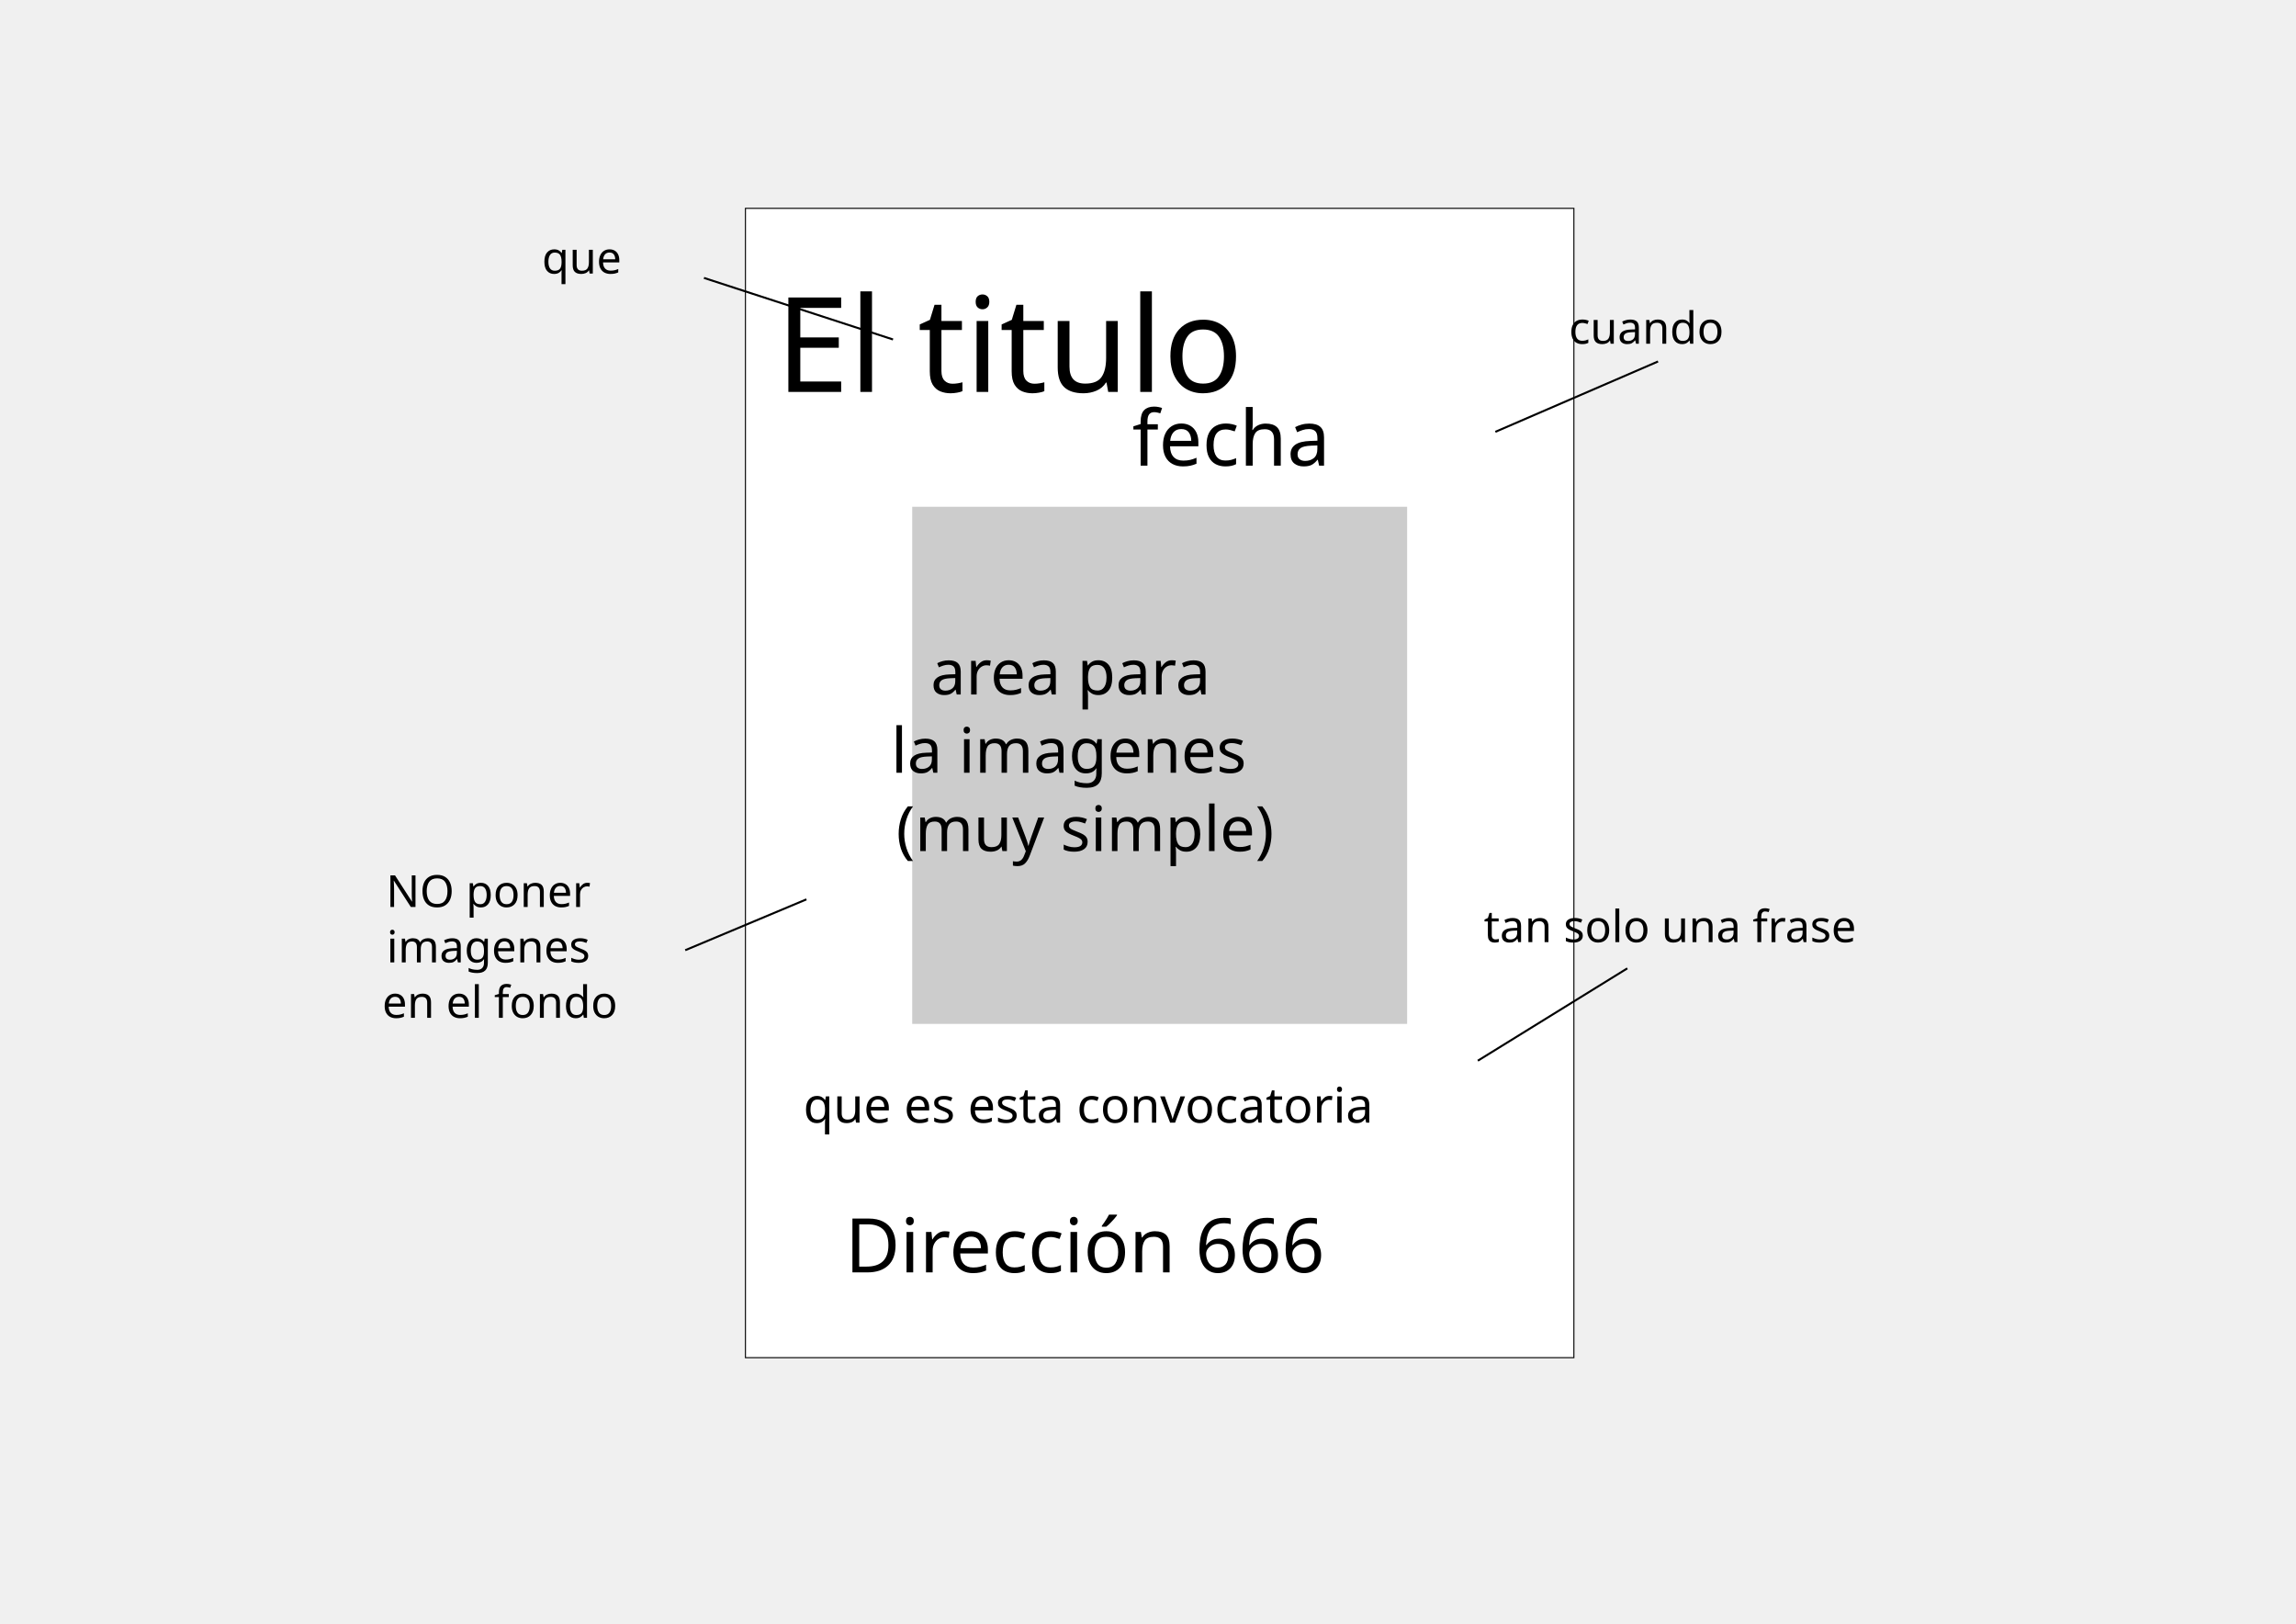
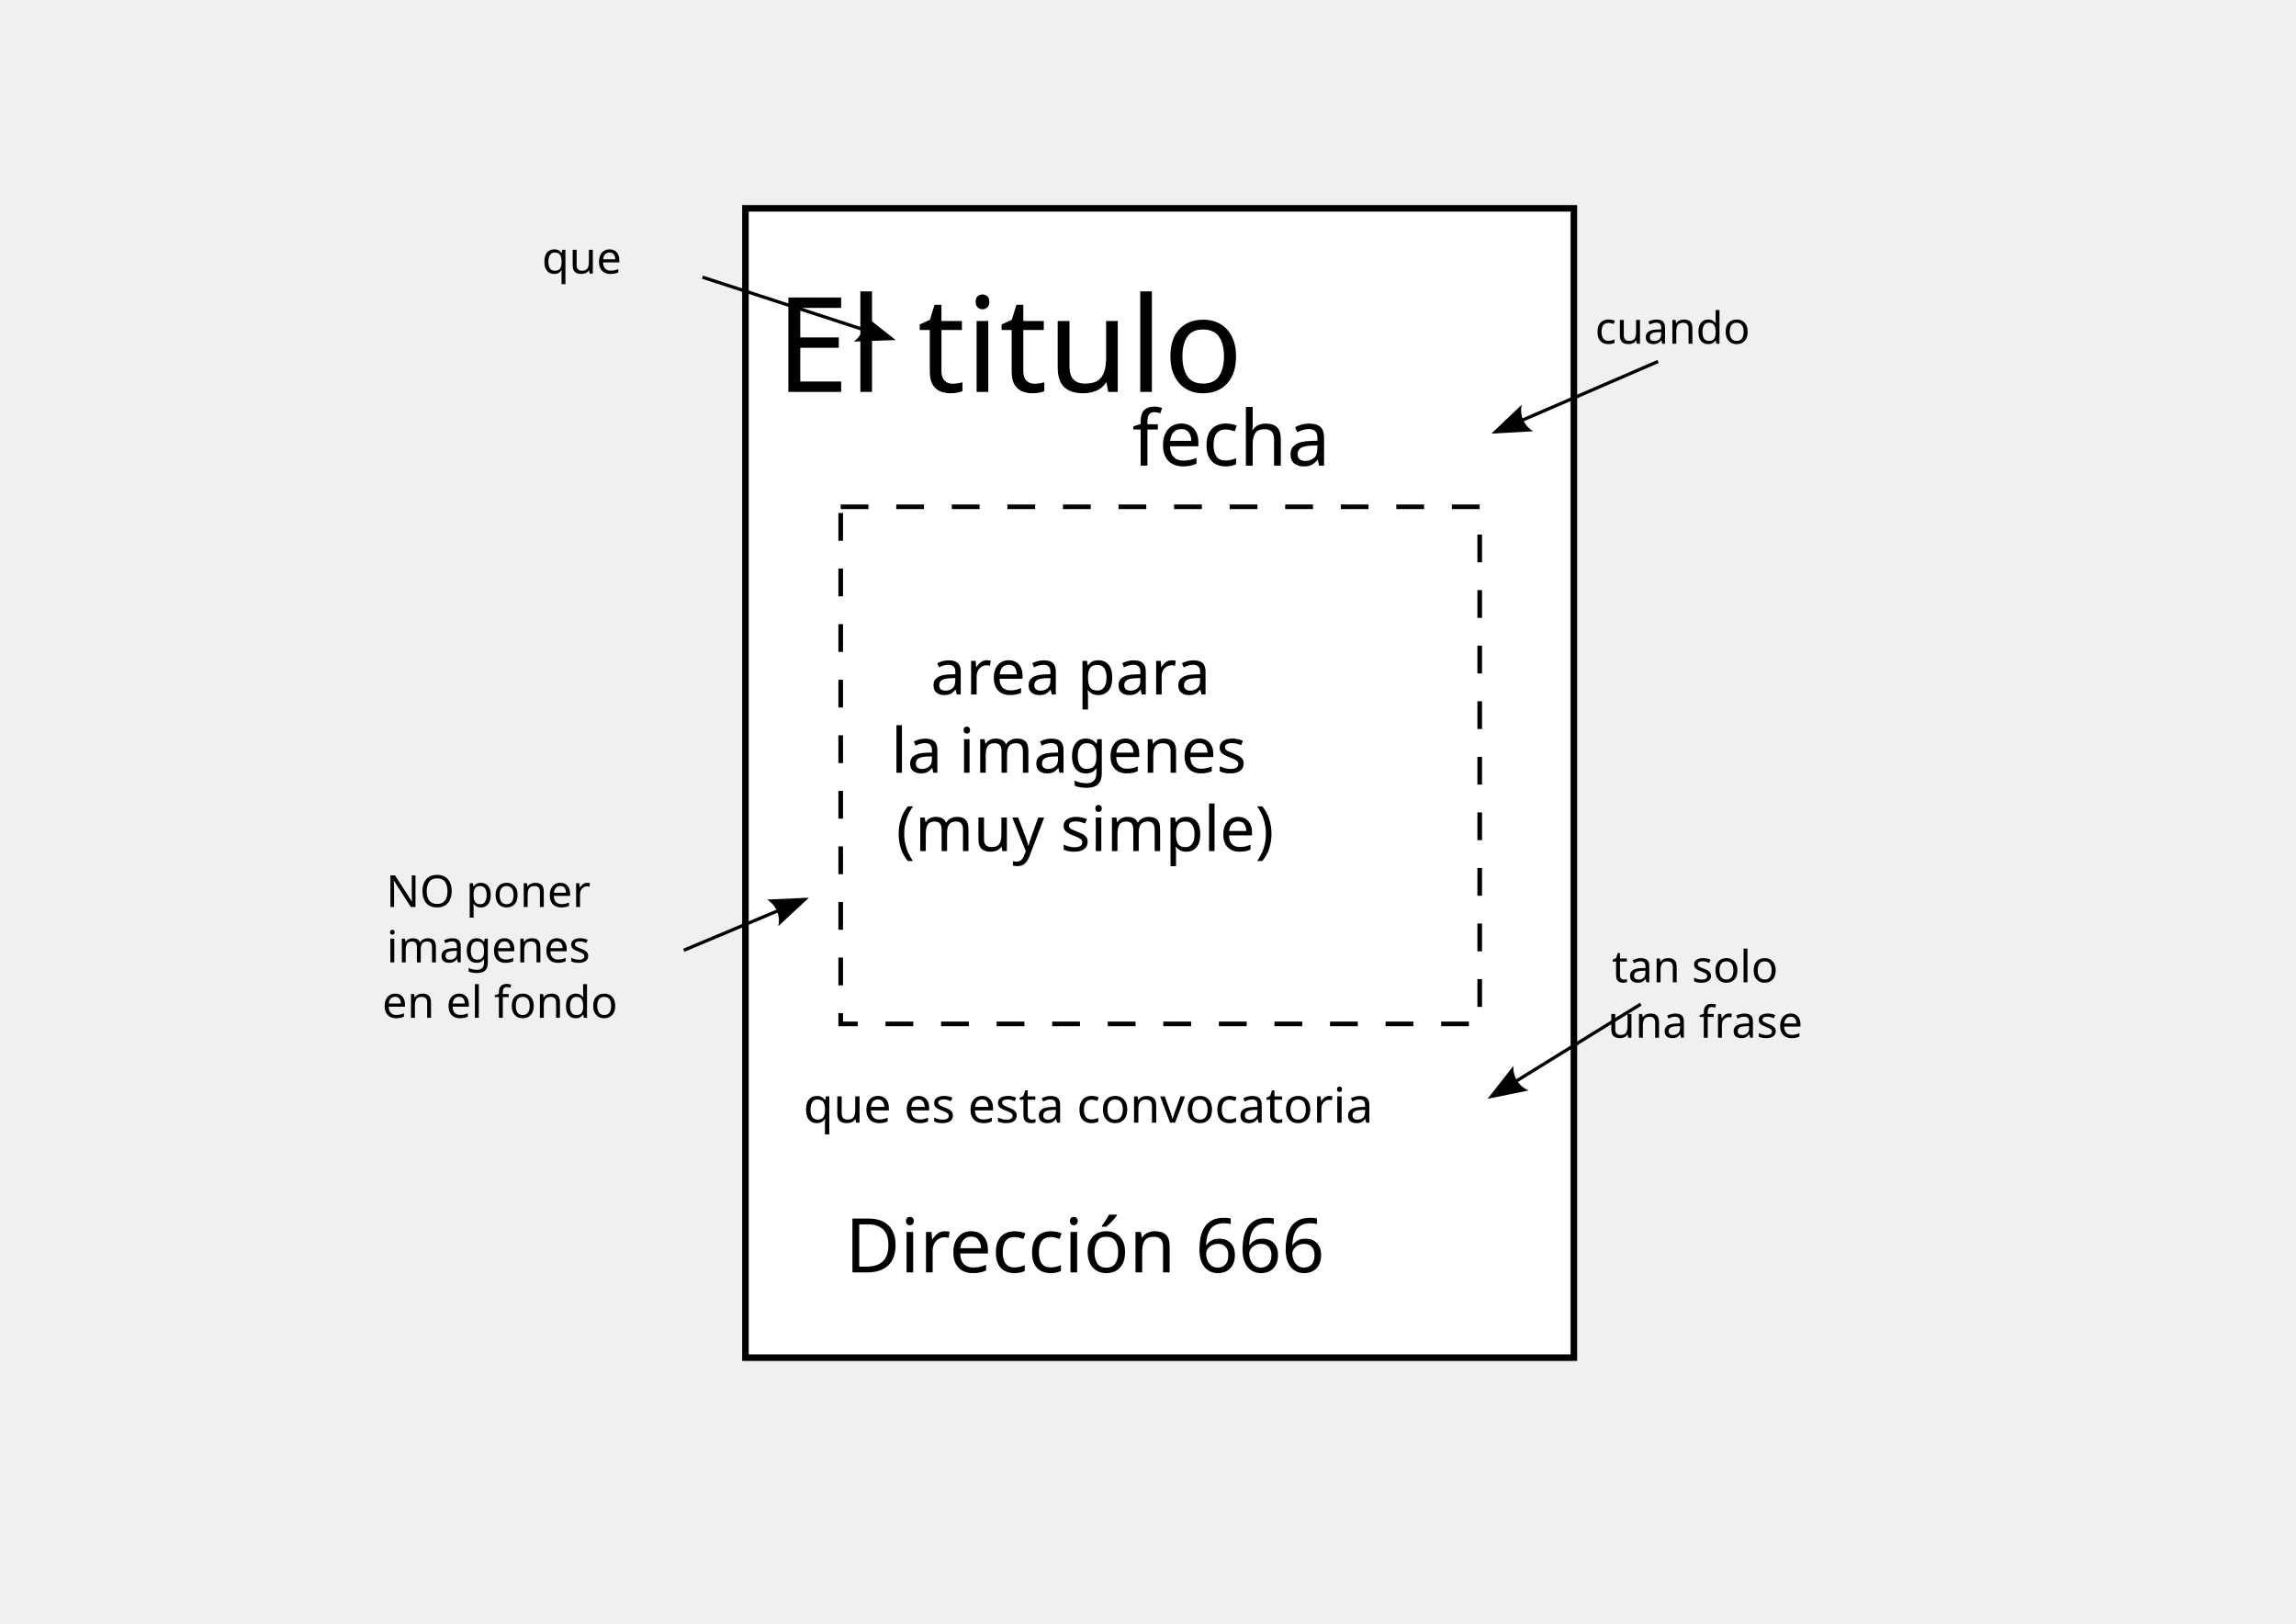
<svg xmlns="http://www.w3.org/2000/svg" width="1052.362" height="744.094" id="svg2" version="1.1">
-   <defs id="defs4" />
+   <defs id="defs4">
+     <marker orient="auto" refY="0.0" refX="0.0" id="Arrow2Lstart" style="overflow:visible">
+       <path id="path3803" style="font-size:12.0;fill-rule:evenodd;stroke-width:0.625;stroke-linejoin:round" d="M 8.719,4.034 L -2.207,0.016 L 8.719,-4.002 C 6.973,-1.63 6.983,1.616 8.719,4.034 z " transform="scale(1.1) translate(1,0)" />
+     </marker>
+   </defs>
  <g id="layer1" transform="translate(0,-308.2677)">
    <g id="g3005" transform="matrix(0.7521351,0,0,0.7521351,242.6446,280.1479)">
      <g id="g3093" transform="translate(0,-10.63639)">
-         <rect style="color:#000000;fill:#ffffff;fill-opacity:1;fill-rule:nonzero;stroke:#000000;stroke-width:0.646;marker:none;visibility:visible;display:inline;overflow:visible;enable-background:accumulate" id="rect3003" width="504.848" height="700.271" x="131.659" y="174.962" />
+         <rect style="color:#000000;fill:#ffffff;fill-opacity:1;fill-rule:nonzero;stroke:#000000;stroke-width:3.989;marker:none;visibility:visible;display:inline;overflow:visible;enable-background:accumulate;stroke-miterlimit:4;stroke-dasharray:none" id="rect3003" width="504.848" height="700.271" x="131.659" y="174.962" />
        <text xml:space="preserve" style="font-size:80.608px;font-style:normal;font-variant:normal;font-weight:normal;font-stretch:normal;text-align:center;line-height:125%;letter-spacing:0px;word-spacing:0px;writing-mode:lr-tb;text-anchor:middle;fill:#000000;fill-opacity:1;stroke:none;font-family:Sans;-inkscape-font-specification:Sans" x="386.796" y="286.825" id="text2985">
          <tspan id="tspan2987" x="386.796" y="286.825">El titulo</tspan>
        </text>
-         <rect style="color:#000000;fill:#cccccc;fill-opacity:1;fill-rule:nonzero;stroke:none;stroke-width:0.689;marker:none;visibility:visible;display:inline;overflow:visible;enable-background:accumulate;stroke-miterlimit:4;stroke-dasharray:none" id="rect2989" width="301.603" height="315.066" x="233.281" y="356.803" />
+         <rect style="color:#000000;fill:none;stroke:#000000;stroke-width:2.822;stroke-miterlimit:4;stroke-opacity:1;stroke-dasharray:16.93, 16.93;stroke-dashoffset:0;marker:none;visibility:visible;display:inline;overflow:visible;enable-background:accumulate" id="rect2989" width="389.415" height="315.066" x="189.704" y="356.803" />
        <text xml:space="preserve" style="font-size:47.022px;font-style:normal;font-variant:normal;font-weight:normal;font-stretch:normal;text-align:center;line-height:125%;letter-spacing:0px;word-spacing:0px;writing-mode:lr-tb;text-anchor:middle;fill:#000000;fill-opacity:1;stroke:none;font-family:Sans;-inkscape-font-specification:Sans" x="482.733" y="331.733" id="text2991">
          <tspan id="tspan2993" x="482.733" y="331.733">fecha</tspan>
        </text>
        <text xml:space="preserve" style="font-size:41.773px;font-style:normal;font-variant:normal;font-weight:normal;font-stretch:normal;text-align:center;line-height:125%;letter-spacing:0px;word-spacing:0px;writing-mode:lr-tb;text-anchor:middle;fill:#000000;fill-opacity:1;stroke:none;font-family:Sans;-inkscape-font-specification:Sans" x="389.47" y="732.056" id="text2995">
          <tspan id="tspan2997" x="389.47" y="732.056" style="font-size:29.838px;font-style:normal;font-variant:normal;font-weight:normal;font-stretch:normal;font-family:Sans;-inkscape-font-specification:Sans">que es esta convocatoria</tspan>
        </text>
        <text xml:space="preserve" style="font-size:45.93px;font-style:normal;font-variant:normal;font-weight:normal;font-stretch:normal;text-align:center;line-height:125%;letter-spacing:0px;word-spacing:0px;writing-mode:lr-tb;text-anchor:middle;fill:#000000;fill-opacity:1;stroke:none;font-family:Sans;-inkscape-font-specification:Sans" x="392.244" y="823.282" id="text2999">
          <tspan id="tspan3001" x="392.244" y="823.282">Dirección 666</tspan>
        </text>
-         <path id="path3017" d="M 577.974,694.305 669.077,638.035" style="fill:none;stroke:#000000;stroke-width:1.228px;stroke-linecap:butt;stroke-linejoin:miter;stroke-opacity:1" />
-         <path id="path3021" d="m 106.383,217.355 115.218,37.513" style="fill:none;stroke:#000000;stroke-width:1.228px;stroke-linecap:butt;stroke-linejoin:miter;stroke-opacity:1" />
-         <path id="path3023" d="m 588.651,311.137 99.141,-42.872" style="fill:none;stroke:#000000;stroke-width:1.228px;stroke-linecap:butt;stroke-linejoin:miter;stroke-opacity:1" />
+         <path id="path3017" d="m 586.15,716.107 91.103,-56.269" style="fill:none;stroke:#000000;stroke-width:1.994;stroke-linecap:butt;stroke-linejoin:miter;stroke-miterlimit:4;stroke-opacity:1;stroke-dasharray:none;marker-start:url(#Arrow2Lstart)" />
+         <path id="path3021" d="M 220.672,254.406 105.454,216.893" style="fill:none;stroke:#000000;stroke-width:1.994;stroke-linecap:butt;stroke-linejoin:miter;stroke-opacity:1;marker-start:url(#Arrow2Lstart);stroke-miterlimit:4;stroke-dasharray:none" />
+         <path id="path3023" d="m 588.651,311.137 99.141,-42.872" style="fill:none;stroke:#000000;stroke-width:1.994;stroke-linecap:butt;stroke-linejoin:miter;stroke-opacity:1;marker-start:url(#Arrow2Lstart);stroke-miterlimit:4;stroke-dasharray:none" />
        <text id="text3027" y="214.675" x="63.511" style="font-size:27.005px;font-style:normal;font-variant:normal;font-weight:normal;font-stretch:normal;text-align:center;line-height:125%;letter-spacing:0px;word-spacing:0px;writing-mode:lr-tb;text-anchor:middle;fill:#000000;fill-opacity:1;stroke:none;font-family:Sans;-inkscape-font-specification:Sans" xml:space="preserve">
          <tspan y="214.675" x="63.511" id="tspan3029">que</tspan>
        </text>
-         <text id="text3031" y="257.435" x="712.291" style="font-size:27.005px;font-style:normal;font-variant:normal;font-weight:normal;font-stretch:normal;text-align:center;line-height:125%;letter-spacing:0px;word-spacing:0px;writing-mode:lr-tb;text-anchor:middle;fill:#000000;fill-opacity:1;stroke:none;font-family:Sans;-inkscape-font-specification:Sans" xml:space="preserve">
-           <tspan y="257.435" x="712.291" id="tspan3033">cuando</tspan>
+         <text id="text3031" y="257.435" x="728.246" style="font-size:27.005px;font-style:normal;font-variant:normal;font-weight:normal;font-stretch:normal;text-align:center;line-height:125%;letter-spacing:0px;word-spacing:0px;writing-mode:lr-tb;text-anchor:middle;fill:#000000;fill-opacity:1;stroke:none;font-family:Sans;-inkscape-font-specification:Sans" xml:space="preserve">
+           <tspan y="257.435" x="728.246" id="tspan3033">cuando</tspan>
        </text>
-         <text id="text3035" y="622.071" x="726.696" style="font-size:27.005px;font-style:normal;font-variant:normal;font-weight:normal;font-stretch:normal;text-align:center;line-height:125%;letter-spacing:0px;word-spacing:0px;writing-mode:lr-tb;text-anchor:middle;fill:#000000;fill-opacity:1;stroke:none;font-family:Sans;-inkscape-font-specification:Sans" xml:space="preserve">
-           <tspan y="622.071" x="726.696" id="tspan3037">tan solo una frase</tspan>
+         <text id="text3035" y="646.532" x="748.167" style="font-size:27.005px;font-style:normal;font-variant:normal;font-weight:normal;font-stretch:normal;text-align:center;line-height:125%;letter-spacing:0px;word-spacing:0px;writing-mode:lr-tb;text-anchor:middle;fill:#000000;fill-opacity:1;stroke:none;font-family:Sans;-inkscape-font-specification:Sans" xml:space="preserve">
+           <tspan y="646.532" x="752.466" id="tspan3037">tan solo </tspan>
+           <tspan y="680.289" x="748.167" id="tspan3780">una frase</tspan>
        </text>
        <text id="text3043" y="471.154" x="383.289" style="font-size:38.172px;font-style:normal;font-variant:normal;font-weight:normal;font-stretch:normal;text-align:center;line-height:125%;letter-spacing:0px;word-spacing:0px;writing-mode:lr-tb;text-anchor:middle;fill:#000000;fill-opacity:1;stroke:none;font-family:Sans;-inkscape-font-specification:Sans" xml:space="preserve">
          <tspan y="471.154" x="389.365" id="tspan3045">area para </tspan>
          <tspan y="518.869" x="383.289" id="tspan3899">la imagenes</tspan>
          <tspan id="tspan3072" y="566.585" x="383.289">(muy simple)</tspan>
        </text>
        <text id="text3047" y="600.65" x="13.631" style="font-size:27.005px;font-style:normal;font-variant:normal;font-weight:normal;font-stretch:normal;text-align:center;line-height:125%;letter-spacing:0px;word-spacing:0px;writing-mode:lr-tb;text-anchor:middle;fill:#000000;fill-opacity:1;stroke:none;font-family:Purisa;-inkscape-font-specification:Purisa" xml:space="preserve">
          <tspan id="tspan3057" y="600.65" x="13.631" style="font-style:normal;font-variant:normal;font-weight:normal;font-stretch:normal;font-family:Sans;-inkscape-font-specification:Sans">NO poner</tspan>
          <tspan id="tspan3064" y="634.407" x="13.631" style="font-style:normal;font-variant:normal;font-weight:normal;font-stretch:normal;font-family:Sans;-inkscape-font-specification:Sans">imagenes</tspan>
          <tspan id="tspan3066" y="668.164" x="13.631" style="font-style:normal;font-variant:normal;font-weight:normal;font-stretch:normal;font-family:Sans;-inkscape-font-specification:Sans">en el fondo</tspan>
        </text>
-         <path id="path3068" d="M 94.969,626.977 168.816,596.003" style="fill:none;stroke:#000000;stroke-width:1.228px;stroke-linecap:butt;stroke-linejoin:miter;stroke-opacity:1" />
+         <path id="path3068" d="M 167.918,596.04 94.072,627.014" style="fill:none;stroke:#000000;stroke-width:1.994;stroke-linecap:butt;stroke-linejoin:miter;stroke-opacity:1;marker-start:url(#Arrow2Lstart);stroke-miterlimit:4;stroke-dasharray:none" />
      </g>
    </g>
  </g>
</svg>
